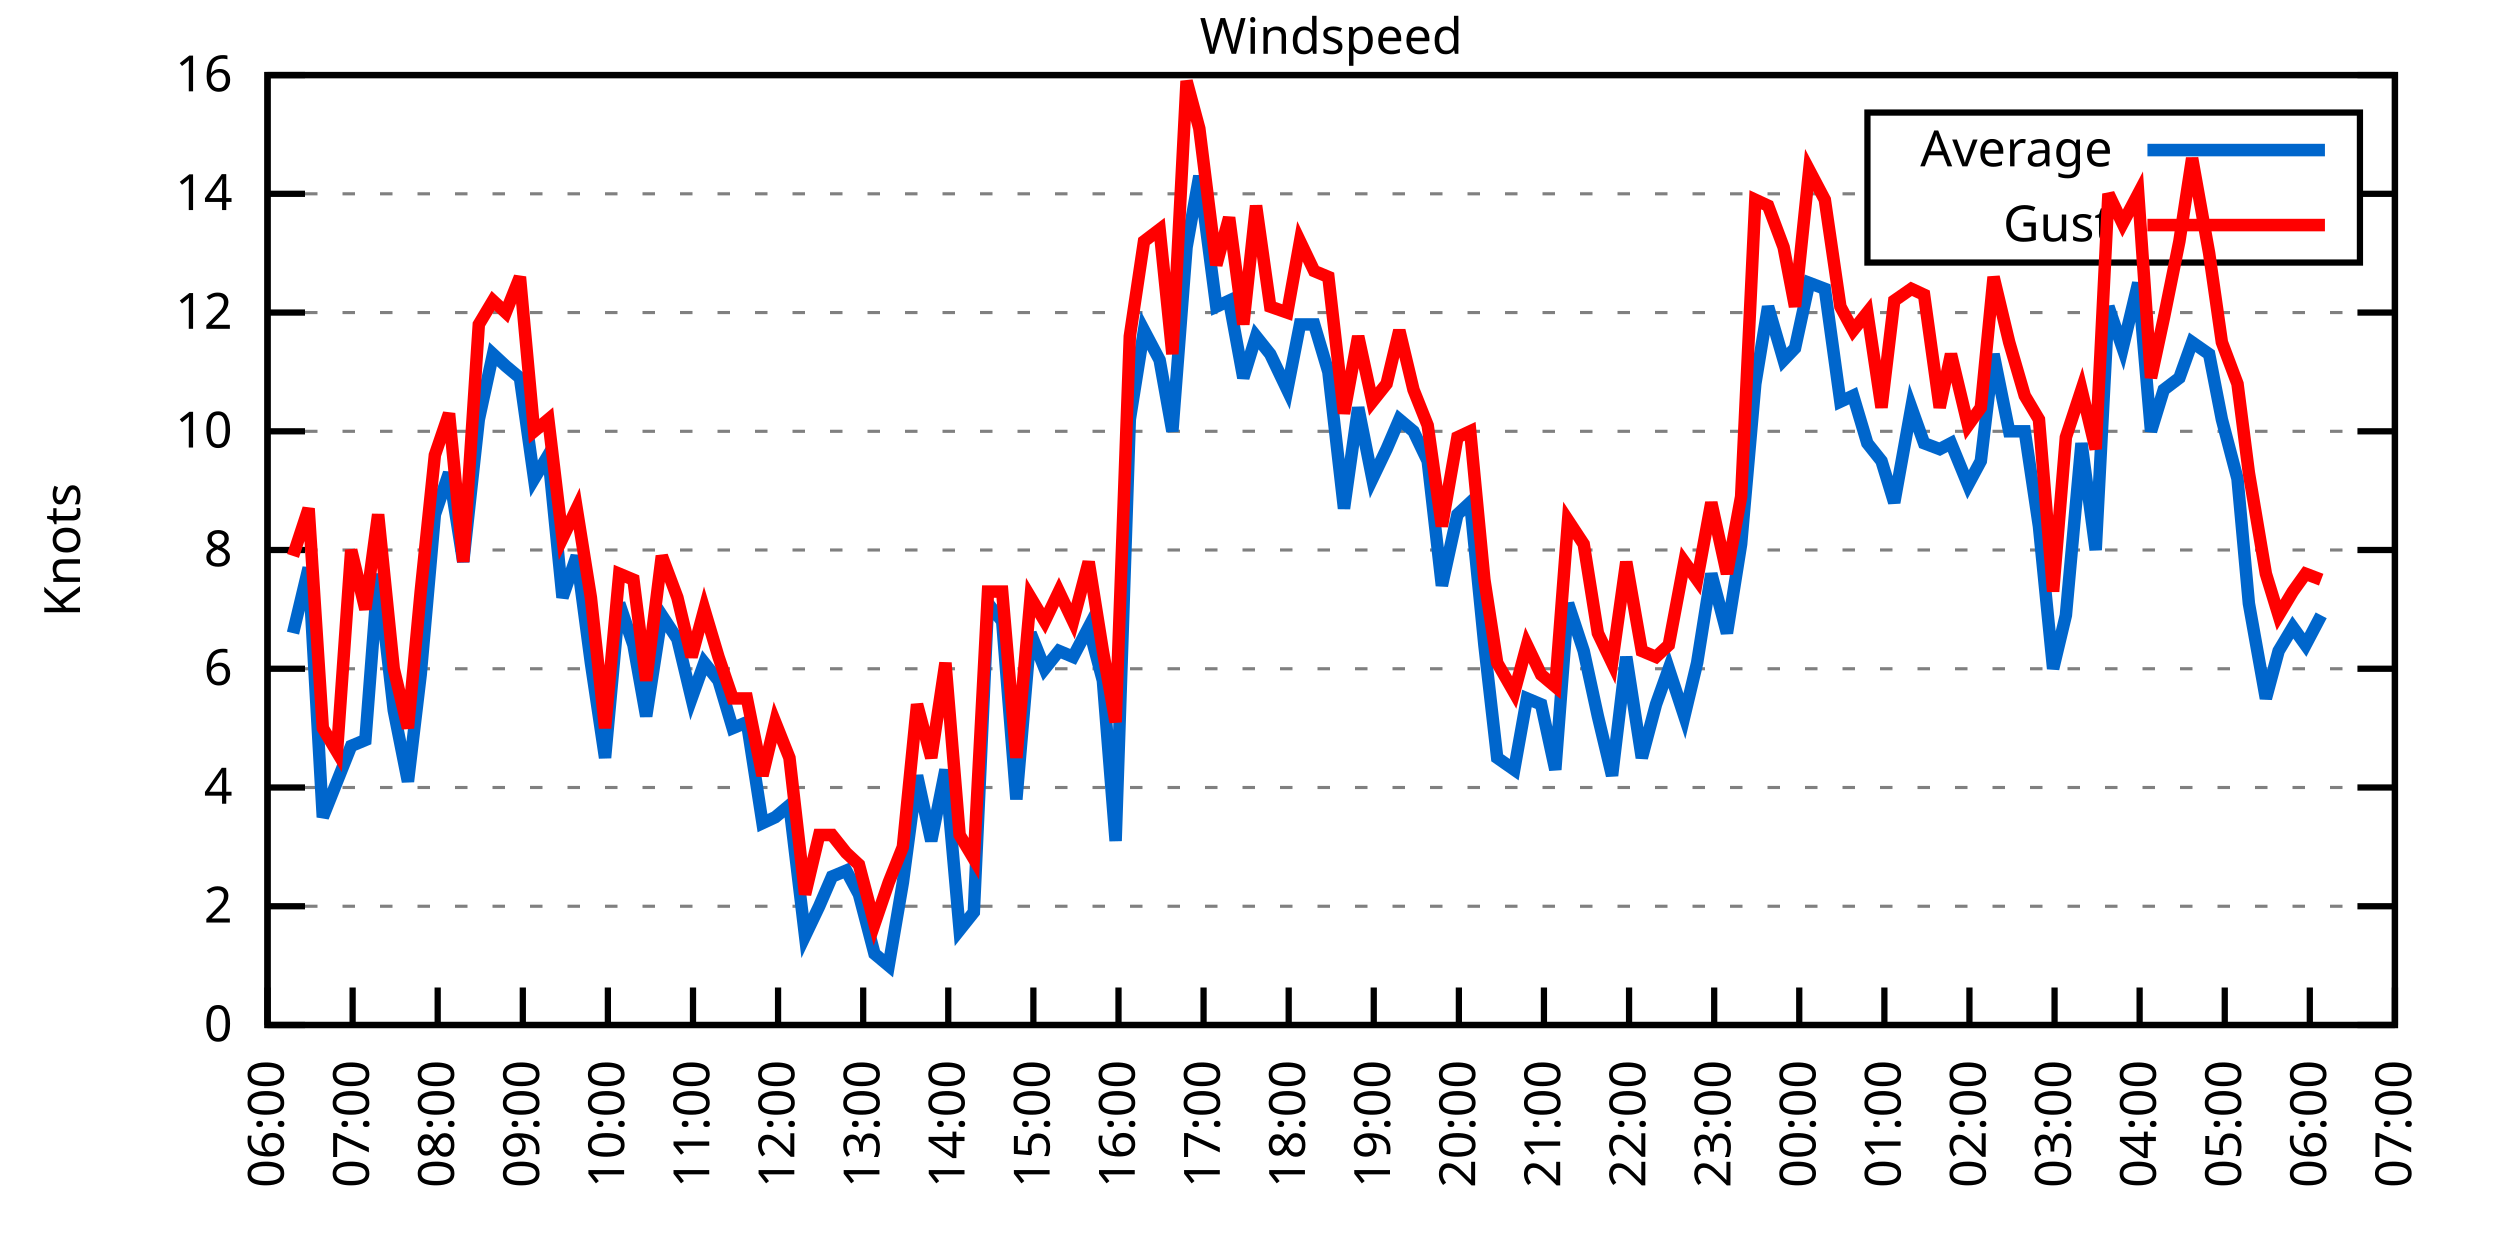
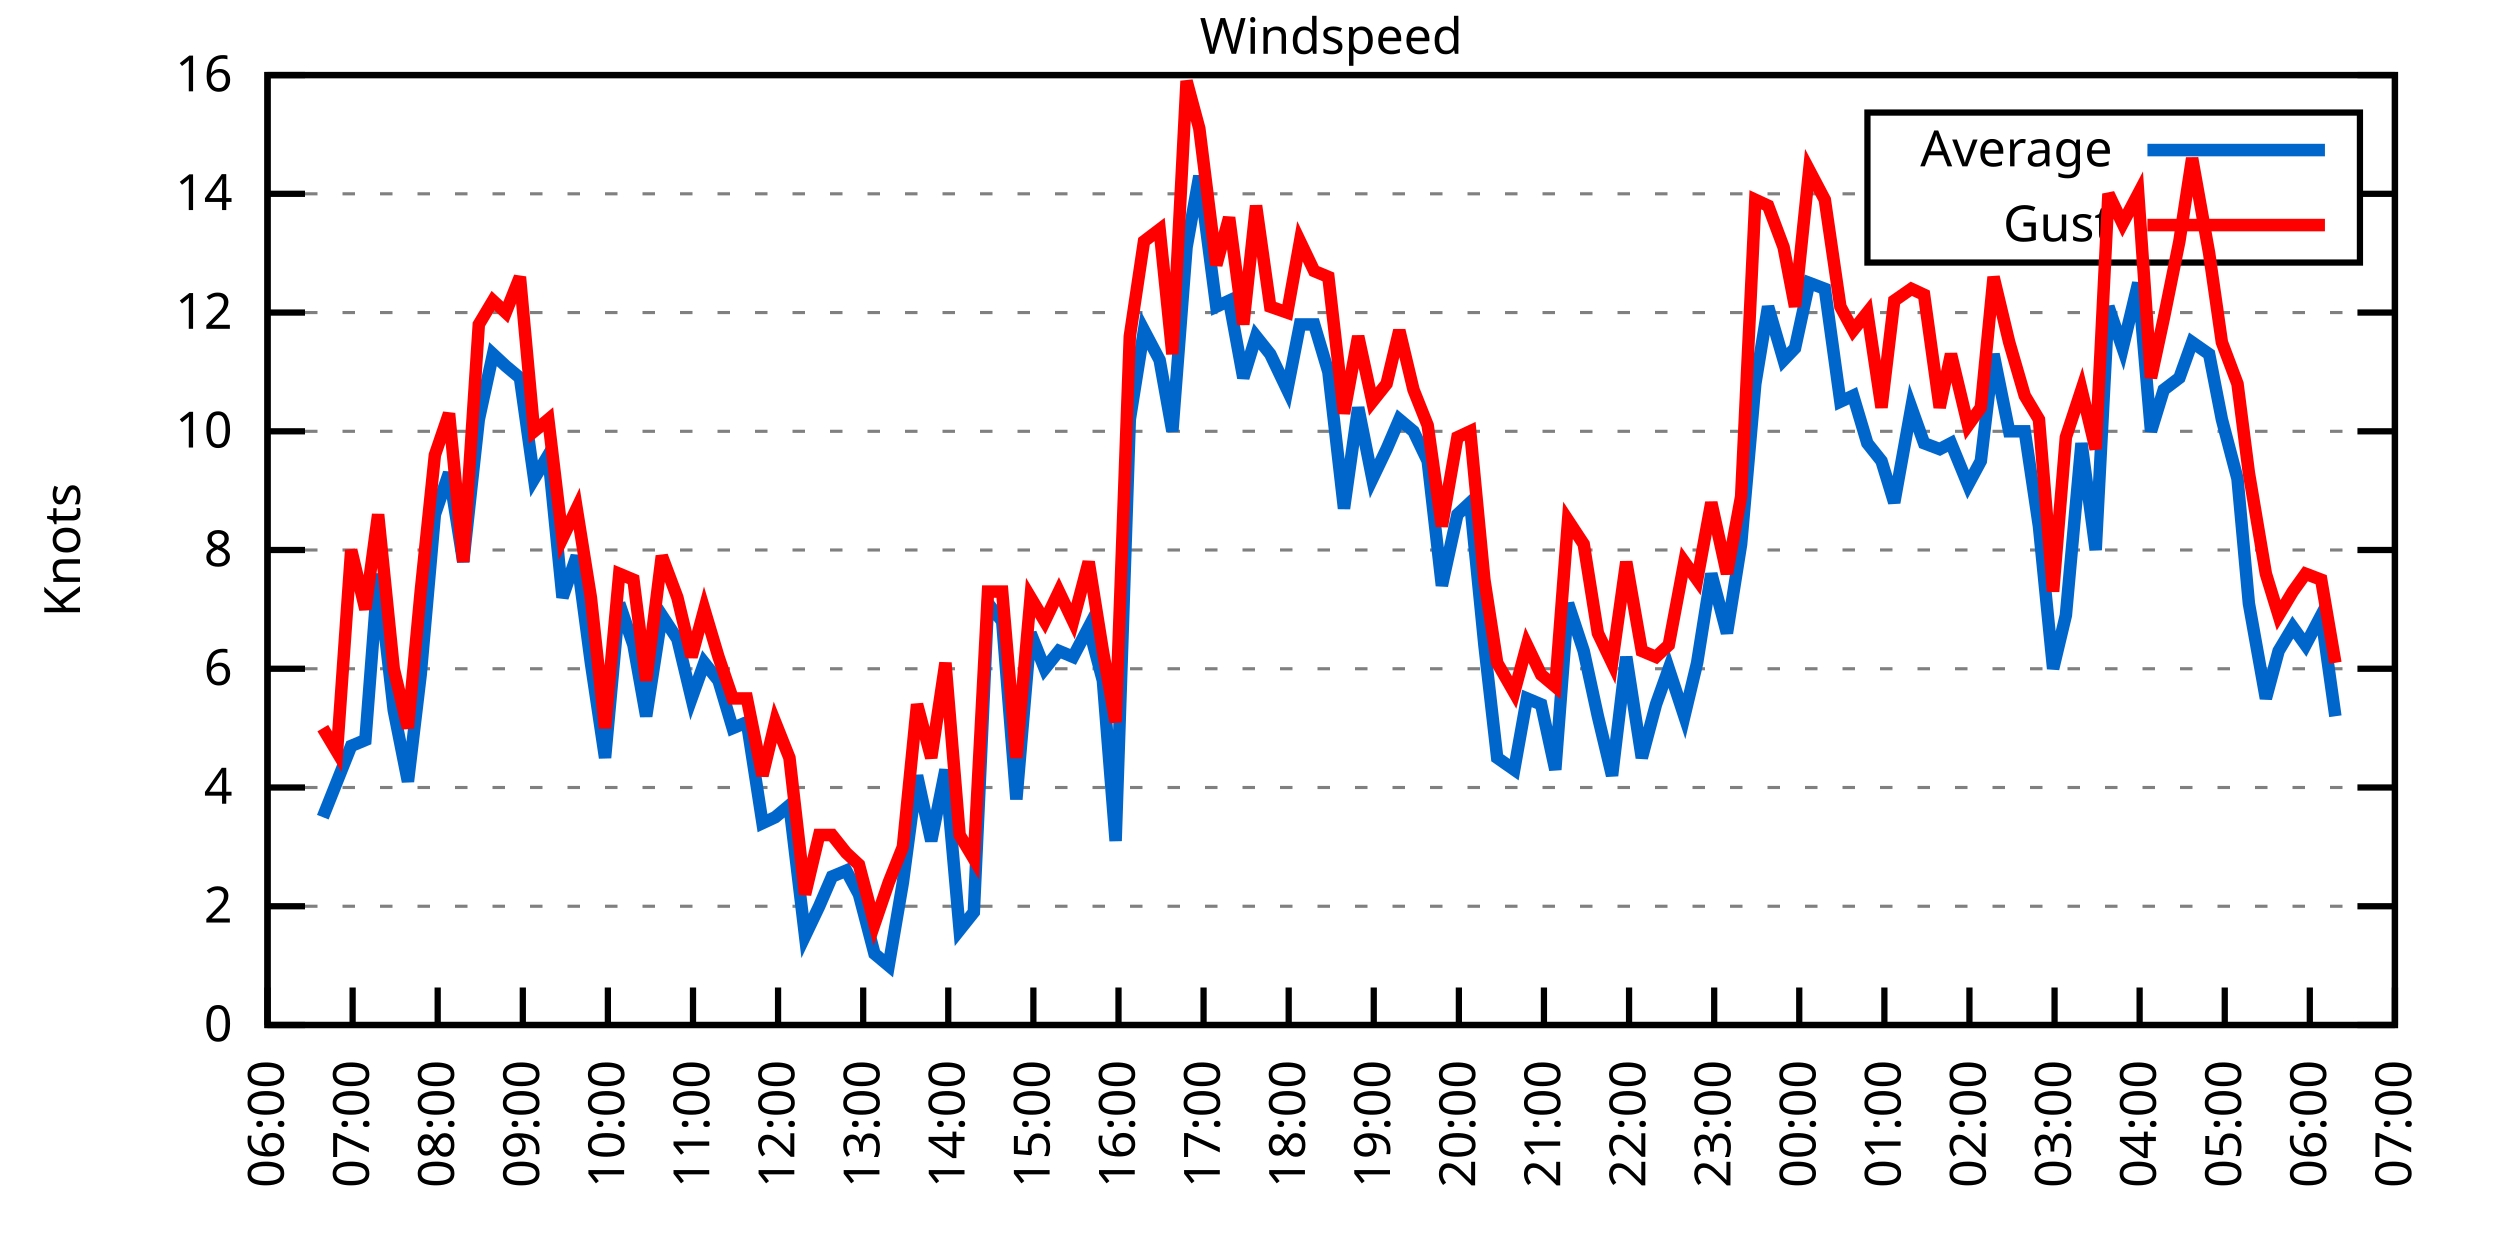
<svg xmlns="http://www.w3.org/2000/svg" xmlns:xlink="http://www.w3.org/1999/xlink" width="400" height="200" viewBox="0 0 400 200">
  <g id="gnuplot_canvas">
    <rect x="0" y="0" width="400" height="200" fill="none" />
    <defs>
      <circle id="gpDot" r="0.5" stroke-width="0.5" stroke="currentColor" />
      <path id="gpPt0" stroke-width="0.333" stroke="currentColor" d="M-1,0 h2 M0,-1 v2" />
      <path id="gpPt1" stroke-width="0.333" stroke="currentColor" d="M-1,-1 L1,1 M1,-1 L-1,1" />
      <path id="gpPt2" stroke-width="0.333" stroke="currentColor" d="M-1,0 L1,0 M0,-1 L0,1 M-1,-1 L1,1 M-1,1 L1,-1" />
      <rect id="gpPt3" stroke-width="0.333" stroke="currentColor" x="-1" y="-1" width="2" height="2" />
      <rect id="gpPt4" stroke-width="0.333" stroke="currentColor" fill="currentColor" x="-1" y="-1" width="2" height="2" />
      <circle id="gpPt5" stroke-width="0.333" stroke="currentColor" cx="0" cy="0" r="1" />
      <use xlink:href="#gpPt5" id="gpPt6" fill="currentColor" stroke="none" />
      <path id="gpPt7" stroke-width="0.333" stroke="currentColor" d="M0,-1.33 L-1.33,0.67 L1.33,0.67 z" />
      <use xlink:href="#gpPt7" id="gpPt8" fill="currentColor" stroke="none" />
      <use xlink:href="#gpPt7" id="gpPt9" stroke="currentColor" transform="rotate(180)" />
      <use xlink:href="#gpPt9" id="gpPt10" fill="currentColor" stroke="none" />
      <use xlink:href="#gpPt3" id="gpPt11" stroke="currentColor" transform="rotate(45)" />
      <use xlink:href="#gpPt11" id="gpPt12" fill="currentColor" stroke="none" />
      <path id="gpPt13" stroke-width="0.333" stroke="currentColor" d="M0,1.330 L1.265,0.411 L0.782,-1.067 L-0.782,-1.076 L-1.265,0.411 z" />
      <use xlink:href="#gpPt13" id="gpPt14" fill="currentColor" stroke="none" />
      <filter id="textbox" filterUnits="objectBoundingBox" x="0" y="0" height="1" width="1">
        <feFlood flood-color="white" flood-opacity="1" result="bgnd" />
        <feComposite in="SourceGraphic" in2="bgnd" operator="atop" />
      </filter>
      <filter id="greybox" filterUnits="objectBoundingBox" x="0" y="0" height="1" width="1">
        <feFlood flood-color="lightgrey" flood-opacity="1" result="grey" />
        <feComposite in="SourceGraphic" in2="grey" operator="atop" />
      </filter>
    </defs>
    <g fill="none" color="white" stroke="currentColor" stroke-width="1.00" stroke-linecap="butt" stroke-linejoin="miter">
</g>
    <g fill="none" color="black" stroke="currentColor" stroke-width="1.00" stroke-linecap="butt" stroke-linejoin="miter">
      <g stroke="none" shape-rendering="crispEdges">
        <polygon fill="rgb(255, 255, 255)" points="42.80,164.00 383.18,164.00 383.18,12.02 42.80,12.02 " />
      </g>
    </g>
    <g fill="none" color="black" stroke="currentColor" stroke-width="1.00" stroke-linecap="butt" stroke-linejoin="miter">
</g>
    <g fill="none" color="black" stroke="black" stroke-width="0.50" stroke-linecap="butt" stroke-linejoin="miter">
</g>
    <g fill="none" color="gray" stroke="currentColor" stroke-width="0.50" stroke-linecap="butt" stroke-linejoin="miter">
      <path stroke="gray" stroke-dasharray="2,4" class="gridline" d="M42.80,164.00 L383.19,164.00  " />
    </g>
    <g fill="none" color="gray" stroke="gray" stroke-width="1.00" stroke-linecap="butt" stroke-linejoin="miter">
</g>
    <g fill="none" color="black" stroke="currentColor" stroke-width="1.00" stroke-linecap="butt" stroke-linejoin="miter">
      <path stroke="black" d="M42.80,164.00 L48.80,164.00 M383.19,164.00 L377.19,164.00  " />
      <g transform="translate(37.20,166.60)" stroke="none" fill="black" font-family="Sans" font-size="8.00" text-anchor="end">
        <text>
          <tspan font-family="Sans"> 0</tspan>
        </text>
      </g>
    </g>
    <g fill="none" color="black" stroke="currentColor" stroke-width="1.00" stroke-linecap="butt" stroke-linejoin="miter">
</g>
    <g fill="none" color="black" stroke="black" stroke-width="0.50" stroke-linecap="butt" stroke-linejoin="miter">
</g>
    <g fill="none" color="gray" stroke="currentColor" stroke-width="0.50" stroke-linecap="butt" stroke-linejoin="miter">
      <path stroke="gray" stroke-dasharray="2,4" class="gridline" d="M42.80,145.00 L383.19,145.00  " />
    </g>
    <g fill="none" color="gray" stroke="gray" stroke-width="1.00" stroke-linecap="butt" stroke-linejoin="miter">
</g>
    <g fill="none" color="black" stroke="currentColor" stroke-width="1.00" stroke-linecap="butt" stroke-linejoin="miter">
      <path stroke="black" d="M42.80,145.00 L48.80,145.00 M383.19,145.00 L377.19,145.00  " />
      <g transform="translate(37.20,147.60)" stroke="none" fill="black" font-family="Sans" font-size="8.00" text-anchor="end">
        <text>
          <tspan font-family="Sans"> 2</tspan>
        </text>
      </g>
    </g>
    <g fill="none" color="black" stroke="currentColor" stroke-width="1.00" stroke-linecap="butt" stroke-linejoin="miter">
</g>
    <g fill="none" color="black" stroke="black" stroke-width="0.50" stroke-linecap="butt" stroke-linejoin="miter">
</g>
    <g fill="none" color="gray" stroke="currentColor" stroke-width="0.50" stroke-linecap="butt" stroke-linejoin="miter">
      <path stroke="gray" stroke-dasharray="2,4" class="gridline" d="M42.80,126.00 L383.19,126.00  " />
    </g>
    <g fill="none" color="gray" stroke="gray" stroke-width="1.00" stroke-linecap="butt" stroke-linejoin="miter">
</g>
    <g fill="none" color="black" stroke="currentColor" stroke-width="1.00" stroke-linecap="butt" stroke-linejoin="miter">
      <path stroke="black" d="M42.80,126.00 L48.80,126.00 M383.19,126.00 L377.19,126.00  " />
      <g transform="translate(37.20,128.60)" stroke="none" fill="black" font-family="Sans" font-size="8.00" text-anchor="end">
        <text>
          <tspan font-family="Sans"> 4</tspan>
        </text>
      </g>
    </g>
    <g fill="none" color="black" stroke="currentColor" stroke-width="1.00" stroke-linecap="butt" stroke-linejoin="miter">
</g>
    <g fill="none" color="black" stroke="black" stroke-width="0.50" stroke-linecap="butt" stroke-linejoin="miter">
</g>
    <g fill="none" color="gray" stroke="currentColor" stroke-width="0.50" stroke-linecap="butt" stroke-linejoin="miter">
      <path stroke="gray" stroke-dasharray="2,4" class="gridline" d="M42.80,107.00 L383.19,107.00  " />
    </g>
    <g fill="none" color="gray" stroke="gray" stroke-width="1.00" stroke-linecap="butt" stroke-linejoin="miter">
</g>
    <g fill="none" color="black" stroke="currentColor" stroke-width="1.00" stroke-linecap="butt" stroke-linejoin="miter">
      <path stroke="black" d="M42.80,107.00 L48.80,107.00 M383.19,107.00 L377.19,107.00  " />
      <g transform="translate(37.20,109.60)" stroke="none" fill="black" font-family="Sans" font-size="8.00" text-anchor="end">
        <text>
          <tspan font-family="Sans"> 6</tspan>
        </text>
      </g>
    </g>
    <g fill="none" color="black" stroke="currentColor" stroke-width="1.00" stroke-linecap="butt" stroke-linejoin="miter">
</g>
    <g fill="none" color="black" stroke="black" stroke-width="0.50" stroke-linecap="butt" stroke-linejoin="miter">
</g>
    <g fill="none" color="gray" stroke="currentColor" stroke-width="0.50" stroke-linecap="butt" stroke-linejoin="miter">
      <path stroke="gray" stroke-dasharray="2,4" class="gridline" d="M42.80,88.00 L383.19,88.00  " />
    </g>
    <g fill="none" color="gray" stroke="gray" stroke-width="1.00" stroke-linecap="butt" stroke-linejoin="miter">
</g>
    <g fill="none" color="black" stroke="currentColor" stroke-width="1.00" stroke-linecap="butt" stroke-linejoin="miter">
      <path stroke="black" d="M42.80,88.00 L48.80,88.00 M383.19,88.00 L377.19,88.00  " />
      <g transform="translate(37.20,90.60)" stroke="none" fill="black" font-family="Sans" font-size="8.00" text-anchor="end">
        <text>
          <tspan font-family="Sans"> 8</tspan>
        </text>
      </g>
    </g>
    <g fill="none" color="black" stroke="currentColor" stroke-width="1.00" stroke-linecap="butt" stroke-linejoin="miter">
</g>
    <g fill="none" color="black" stroke="black" stroke-width="0.50" stroke-linecap="butt" stroke-linejoin="miter">
</g>
    <g fill="none" color="gray" stroke="currentColor" stroke-width="0.50" stroke-linecap="butt" stroke-linejoin="miter">
      <path stroke="gray" stroke-dasharray="2,4" class="gridline" d="M42.80,69.01 L383.19,69.01  " />
    </g>
    <g fill="none" color="gray" stroke="gray" stroke-width="1.00" stroke-linecap="butt" stroke-linejoin="miter">
</g>
    <g fill="none" color="black" stroke="currentColor" stroke-width="1.00" stroke-linecap="butt" stroke-linejoin="miter">
      <path stroke="black" d="M42.80,69.01 L48.80,69.01 M383.19,69.01 L377.19,69.01  " />
      <g transform="translate(37.20,71.61)" stroke="none" fill="black" font-family="Sans" font-size="8.00" text-anchor="end">
        <text>
          <tspan font-family="Sans"> 10</tspan>
        </text>
      </g>
    </g>
    <g fill="none" color="black" stroke="currentColor" stroke-width="1.00" stroke-linecap="butt" stroke-linejoin="miter">
</g>
    <g fill="none" color="black" stroke="black" stroke-width="0.50" stroke-linecap="butt" stroke-linejoin="miter">
</g>
    <g fill="none" color="gray" stroke="currentColor" stroke-width="0.50" stroke-linecap="butt" stroke-linejoin="miter">
      <path stroke="gray" stroke-dasharray="2,4" class="gridline" d="M42.80,50.01 L383.19,50.01  " />
    </g>
    <g fill="none" color="gray" stroke="gray" stroke-width="1.00" stroke-linecap="butt" stroke-linejoin="miter">
</g>
    <g fill="none" color="black" stroke="currentColor" stroke-width="1.00" stroke-linecap="butt" stroke-linejoin="miter">
      <path stroke="black" d="M42.80,50.01 L48.80,50.01 M383.19,50.01 L377.19,50.01  " />
      <g transform="translate(37.20,52.61)" stroke="none" fill="black" font-family="Sans" font-size="8.00" text-anchor="end">
        <text>
          <tspan font-family="Sans"> 12</tspan>
        </text>
      </g>
    </g>
    <g fill="none" color="black" stroke="currentColor" stroke-width="1.00" stroke-linecap="butt" stroke-linejoin="miter">
</g>
    <g fill="none" color="black" stroke="black" stroke-width="0.50" stroke-linecap="butt" stroke-linejoin="miter">
</g>
    <g fill="none" color="gray" stroke="currentColor" stroke-width="0.50" stroke-linecap="butt" stroke-linejoin="miter">
      <path stroke="gray" stroke-dasharray="2,4" class="gridline" d="M42.80,31.01 L298.79,31.01 M377.59,31.01 L383.19,31.01  " />
    </g>
    <g fill="none" color="gray" stroke="gray" stroke-width="1.00" stroke-linecap="butt" stroke-linejoin="miter">
</g>
    <g fill="none" color="black" stroke="currentColor" stroke-width="1.00" stroke-linecap="butt" stroke-linejoin="miter">
      <path stroke="black" d="M42.80,31.01 L48.80,31.01 M383.19,31.01 L377.19,31.01  " />
      <g transform="translate(37.20,33.61)" stroke="none" fill="black" font-family="Sans" font-size="8.00" text-anchor="end">
        <text>
          <tspan font-family="Sans"> 14</tspan>
        </text>
      </g>
    </g>
    <g fill="none" color="black" stroke="currentColor" stroke-width="1.00" stroke-linecap="butt" stroke-linejoin="miter">
</g>
    <g fill="none" color="black" stroke="black" stroke-width="0.50" stroke-linecap="butt" stroke-linejoin="miter">
</g>
    <g fill="none" color="gray" stroke="currentColor" stroke-width="0.50" stroke-linecap="butt" stroke-linejoin="miter">
      <path stroke="gray" stroke-dasharray="2,4" class="gridline" d="M42.80,12.01 L383.19,12.01  " />
    </g>
    <g fill="none" color="gray" stroke="gray" stroke-width="1.00" stroke-linecap="butt" stroke-linejoin="miter">
</g>
    <g fill="none" color="black" stroke="currentColor" stroke-width="1.00" stroke-linecap="butt" stroke-linejoin="miter">
      <path stroke="black" d="M42.80,12.01 L48.80,12.01 M383.19,12.01 L377.19,12.01  " />
      <g transform="translate(37.20,14.61)" stroke="none" fill="black" font-family="Sans" font-size="8.00" text-anchor="end">
        <text>
          <tspan font-family="Sans"> 16</tspan>
        </text>
      </g>
    </g>
    <g fill="none" color="black" stroke="currentColor" stroke-width="1.00" stroke-linecap="butt" stroke-linejoin="miter">
      <path stroke="black" d="M42.80,164.00 L42.80,158.00  " />
      <g transform="translate(45.40,169.60) rotate(270.00)" stroke="none" fill="black" font-family="Sans" font-size="8.00" text-anchor="end">
        <text>
          <tspan font-family="Sans">06:00</tspan>
        </text>
      </g>
    </g>
    <g fill="none" color="black" stroke="currentColor" stroke-width="1.00" stroke-linecap="butt" stroke-linejoin="miter">
      <path stroke="black" d="M56.42,164.00 L56.42,158.00  " />
      <g transform="translate(59.02,169.60) rotate(270.00)" stroke="none" fill="black" font-family="Sans" font-size="8.00" text-anchor="end">
        <text>
          <tspan font-family="Sans">07:00</tspan>
        </text>
      </g>
    </g>
    <g fill="none" color="black" stroke="currentColor" stroke-width="1.00" stroke-linecap="butt" stroke-linejoin="miter">
      <path stroke="black" d="M70.03,164.00 L70.03,158.00  " />
      <g transform="translate(72.63,169.60) rotate(270.00)" stroke="none" fill="black" font-family="Sans" font-size="8.00" text-anchor="end">
        <text>
          <tspan font-family="Sans">08:00</tspan>
        </text>
      </g>
    </g>
    <g fill="none" color="black" stroke="currentColor" stroke-width="1.00" stroke-linecap="butt" stroke-linejoin="miter">
      <path stroke="black" d="M83.65,164.00 L83.65,158.00  " />
      <g transform="translate(86.25,169.60) rotate(270.00)" stroke="none" fill="black" font-family="Sans" font-size="8.00" text-anchor="end">
        <text>
          <tspan font-family="Sans">09:00</tspan>
        </text>
      </g>
    </g>
    <g fill="none" color="black" stroke="currentColor" stroke-width="1.00" stroke-linecap="butt" stroke-linejoin="miter">
      <path stroke="black" d="M97.26,164.00 L97.26,158.00  " />
      <g transform="translate(99.86,169.60) rotate(270.00)" stroke="none" fill="black" font-family="Sans" font-size="8.00" text-anchor="end">
        <text>
          <tspan font-family="Sans">10:00</tspan>
        </text>
      </g>
    </g>
    <g fill="none" color="black" stroke="currentColor" stroke-width="1.00" stroke-linecap="butt" stroke-linejoin="miter">
      <path stroke="black" d="M110.88,164.00 L110.88,158.00  " />
      <g transform="translate(113.48,169.60) rotate(270.00)" stroke="none" fill="black" font-family="Sans" font-size="8.00" text-anchor="end">
        <text>
          <tspan font-family="Sans">11:00</tspan>
        </text>
      </g>
    </g>
    <g fill="none" color="black" stroke="currentColor" stroke-width="1.00" stroke-linecap="butt" stroke-linejoin="miter">
      <path stroke="black" d="M124.49,164.00 L124.49,158.00  " />
      <g transform="translate(127.09,169.60) rotate(270.00)" stroke="none" fill="black" font-family="Sans" font-size="8.00" text-anchor="end">
        <text>
          <tspan font-family="Sans">12:00</tspan>
        </text>
      </g>
    </g>
    <g fill="none" color="black" stroke="currentColor" stroke-width="1.00" stroke-linecap="butt" stroke-linejoin="miter">
      <path stroke="black" d="M138.11,164.00 L138.11,158.00  " />
      <g transform="translate(140.71,169.60) rotate(270.00)" stroke="none" fill="black" font-family="Sans" font-size="8.00" text-anchor="end">
        <text>
          <tspan font-family="Sans">13:00</tspan>
        </text>
      </g>
    </g>
    <g fill="none" color="black" stroke="currentColor" stroke-width="1.00" stroke-linecap="butt" stroke-linejoin="miter">
      <path stroke="black" d="M151.72,164.00 L151.72,158.00  " />
      <g transform="translate(154.32,169.60) rotate(270.00)" stroke="none" fill="black" font-family="Sans" font-size="8.00" text-anchor="end">
        <text>
          <tspan font-family="Sans">14:00</tspan>
        </text>
      </g>
    </g>
    <g fill="none" color="black" stroke="currentColor" stroke-width="1.00" stroke-linecap="butt" stroke-linejoin="miter">
      <path stroke="black" d="M165.34,164.00 L165.34,158.00  " />
      <g transform="translate(167.94,169.60) rotate(270.00)" stroke="none" fill="black" font-family="Sans" font-size="8.00" text-anchor="end">
        <text>
          <tspan font-family="Sans">15:00</tspan>
        </text>
      </g>
    </g>
    <g fill="none" color="black" stroke="currentColor" stroke-width="1.00" stroke-linecap="butt" stroke-linejoin="miter">
      <path stroke="black" d="M178.96,164.00 L178.96,158.00  " />
      <g transform="translate(181.56,169.60) rotate(270.00)" stroke="none" fill="black" font-family="Sans" font-size="8.00" text-anchor="end">
        <text>
          <tspan font-family="Sans">16:00</tspan>
        </text>
      </g>
    </g>
    <g fill="none" color="black" stroke="currentColor" stroke-width="1.00" stroke-linecap="butt" stroke-linejoin="miter">
      <path stroke="black" d="M192.57,164.00 L192.57,158.00  " />
      <g transform="translate(195.17,169.60) rotate(270.00)" stroke="none" fill="black" font-family="Sans" font-size="8.00" text-anchor="end">
        <text>
          <tspan font-family="Sans">17:00</tspan>
        </text>
      </g>
    </g>
    <g fill="none" color="black" stroke="currentColor" stroke-width="1.00" stroke-linecap="butt" stroke-linejoin="miter">
      <path stroke="black" d="M206.19,164.00 L206.19,158.00  " />
      <g transform="translate(208.79,169.60) rotate(270.00)" stroke="none" fill="black" font-family="Sans" font-size="8.00" text-anchor="end">
        <text>
          <tspan font-family="Sans">18:00</tspan>
        </text>
      </g>
    </g>
    <g fill="none" color="black" stroke="currentColor" stroke-width="1.00" stroke-linecap="butt" stroke-linejoin="miter">
      <path stroke="black" d="M219.80,164.00 L219.80,158.00  " />
      <g transform="translate(222.40,169.60) rotate(270.00)" stroke="none" fill="black" font-family="Sans" font-size="8.00" text-anchor="end">
        <text>
          <tspan font-family="Sans">19:00</tspan>
        </text>
      </g>
    </g>
    <g fill="none" color="black" stroke="currentColor" stroke-width="1.00" stroke-linecap="butt" stroke-linejoin="miter">
      <path stroke="black" d="M233.42,164.00 L233.42,158.00  " />
      <g transform="translate(236.02,169.60) rotate(270.00)" stroke="none" fill="black" font-family="Sans" font-size="8.00" text-anchor="end">
        <text>
          <tspan font-family="Sans">20:00</tspan>
        </text>
      </g>
    </g>
    <g fill="none" color="black" stroke="currentColor" stroke-width="1.00" stroke-linecap="butt" stroke-linejoin="miter">
      <path stroke="black" d="M247.03,164.00 L247.03,158.00  " />
      <g transform="translate(249.63,169.60) rotate(270.00)" stroke="none" fill="black" font-family="Sans" font-size="8.00" text-anchor="end">
        <text>
          <tspan font-family="Sans">21:00</tspan>
        </text>
      </g>
    </g>
    <g fill="none" color="black" stroke="currentColor" stroke-width="1.00" stroke-linecap="butt" stroke-linejoin="miter">
      <path stroke="black" d="M260.65,164.00 L260.65,158.00  " />
      <g transform="translate(263.25,169.60) rotate(270.00)" stroke="none" fill="black" font-family="Sans" font-size="8.00" text-anchor="end">
        <text>
          <tspan font-family="Sans">22:00</tspan>
        </text>
      </g>
    </g>
    <g fill="none" color="black" stroke="currentColor" stroke-width="1.00" stroke-linecap="butt" stroke-linejoin="miter">
      <path stroke="black" d="M274.27,164.00 L274.27,158.00  " />
      <g transform="translate(276.87,169.60) rotate(270.00)" stroke="none" fill="black" font-family="Sans" font-size="8.00" text-anchor="end">
        <text>
          <tspan font-family="Sans">23:00</tspan>
        </text>
      </g>
    </g>
    <g fill="none" color="black" stroke="currentColor" stroke-width="1.00" stroke-linecap="butt" stroke-linejoin="miter">
      <path stroke="black" d="M287.88,164.00 L287.88,158.00  " />
      <g transform="translate(290.48,169.60) rotate(270.00)" stroke="none" fill="black" font-family="Sans" font-size="8.00" text-anchor="end">
        <text>
          <tspan font-family="Sans">00:00</tspan>
        </text>
      </g>
    </g>
    <g fill="none" color="black" stroke="currentColor" stroke-width="1.00" stroke-linecap="butt" stroke-linejoin="miter">
      <path stroke="black" d="M301.50,164.00 L301.50,158.00  " />
      <g transform="translate(304.10,169.60) rotate(270.00)" stroke="none" fill="black" font-family="Sans" font-size="8.00" text-anchor="end">
        <text>
          <tspan font-family="Sans">01:00</tspan>
        </text>
      </g>
    </g>
    <g fill="none" color="black" stroke="currentColor" stroke-width="1.00" stroke-linecap="butt" stroke-linejoin="miter">
      <path stroke="black" d="M315.11,164.00 L315.11,158.00  " />
      <g transform="translate(317.71,169.60) rotate(270.00)" stroke="none" fill="black" font-family="Sans" font-size="8.00" text-anchor="end">
        <text>
          <tspan font-family="Sans">02:00</tspan>
        </text>
      </g>
    </g>
    <g fill="none" color="black" stroke="currentColor" stroke-width="1.00" stroke-linecap="butt" stroke-linejoin="miter">
      <path stroke="black" d="M328.73,164.00 L328.73,158.00  " />
      <g transform="translate(331.33,169.60) rotate(270.00)" stroke="none" fill="black" font-family="Sans" font-size="8.00" text-anchor="end">
        <text>
          <tspan font-family="Sans">03:00</tspan>
        </text>
      </g>
    </g>
    <g fill="none" color="black" stroke="currentColor" stroke-width="1.00" stroke-linecap="butt" stroke-linejoin="miter">
      <path stroke="black" d="M342.34,164.00 L342.34,158.00  " />
      <g transform="translate(344.94,169.60) rotate(270.00)" stroke="none" fill="black" font-family="Sans" font-size="8.00" text-anchor="end">
        <text>
          <tspan font-family="Sans">04:00</tspan>
        </text>
      </g>
    </g>
    <g fill="none" color="black" stroke="currentColor" stroke-width="1.00" stroke-linecap="butt" stroke-linejoin="miter">
      <path stroke="black" d="M355.96,164.00 L355.96,158.00  " />
      <g transform="translate(358.56,169.60) rotate(270.00)" stroke="none" fill="black" font-family="Sans" font-size="8.00" text-anchor="end">
        <text>
          <tspan font-family="Sans">05:00</tspan>
        </text>
      </g>
    </g>
    <g fill="none" color="black" stroke="currentColor" stroke-width="1.00" stroke-linecap="butt" stroke-linejoin="miter">
      <path stroke="black" d="M369.57,164.00 L369.57,158.00  " />
      <g transform="translate(372.17,169.60) rotate(270.00)" stroke="none" fill="black" font-family="Sans" font-size="8.00" text-anchor="end">
        <text>
          <tspan font-family="Sans">06:00</tspan>
        </text>
      </g>
    </g>
    <g fill="none" color="black" stroke="currentColor" stroke-width="1.00" stroke-linecap="butt" stroke-linejoin="miter">
      <path stroke="black" d="M383.19,164.00 L383.19,158.00  " />
      <g transform="translate(385.79,169.60) rotate(270.00)" stroke="none" fill="black" font-family="Sans" font-size="8.00" text-anchor="end">
        <text>
          <tspan font-family="Sans">07:00</tspan>
        </text>
      </g>
    </g>
    <g fill="none" color="black" stroke="currentColor" stroke-width="1.00" stroke-linecap="butt" stroke-linejoin="miter">
</g>
    <g fill="none" color="black" stroke="currentColor" stroke-width="1.00" stroke-linecap="butt" stroke-linejoin="miter">
      <path stroke="black" d="M42.80,12.01 L42.80,164.00 L383.19,164.00 L383.19,12.01 L42.80,12.01 Z  " />
    </g>
    <g fill="none" color="black" stroke="currentColor" stroke-width="1.00" stroke-linecap="butt" stroke-linejoin="miter">
</g>
    <g fill="none" color="black" stroke="currentColor" stroke-width="1.00" stroke-linecap="butt" stroke-linejoin="miter">
      <path stroke="black" d="M298.79,42.01 L298.79,18.01 L377.59,18.01 L377.59,42.01 L298.79,42.01 Z  " />
    </g>
    <g id="Windspeed_plot_1">
      <g fill="none" color="white" stroke="black" stroke-width="2.00" stroke-linecap="butt" stroke-linejoin="miter">
</g>
      <g fill="none" color="black" stroke="currentColor" stroke-width="2.00" stroke-linecap="butt" stroke-linejoin="miter">
        <g transform="translate(337.99,26.61)" stroke="none" fill="black" font-family="Sans" font-size="8.00" text-anchor="end">
          <text>
            <tspan font-family="Sans">Average</tspan>
          </text>
        </g>
      </g>
      <g fill="none" color="black" stroke="currentColor" stroke-width="2.00" stroke-linecap="butt" stroke-linejoin="miter">
-         <path stroke="rgb(  0, 102, 204)" d="M343.59,24.01 L371.99,24.01 M46.88,101.30 L49.38,90.85 L51.65,130.75 L53.92,125.05 L56.19,119.35 L58.46,118.40   L60.50,91.80 L63.00,113.65 L65.27,125.05 L67.31,107.95 L69.58,82.31 L71.85,75.66 L74.12,89.90 L76.61,67.11   L78.88,56.66 L80.92,58.56 L83.19,60.46 L85.46,76.61 L87.73,72.81 L90.00,95.60 L92.27,88.95 L94.54,106.05   L96.81,121.25 L99.08,96.55 L101.35,103.20 L103.39,114.60 L105.89,98.45 L108.38,102.25 L110.65,111.75 L112.69,106.05   L114.96,108.90 L117.23,116.50 L119.50,115.55 L122.00,131.70 L124.04,130.75 L126.31,128.85 L128.81,149.75 L131.07,145.00   L133.12,140.25 L135.39,139.30 L137.43,143.10 L139.92,152.60 L142.19,154.50 L144.46,141.20 L146.73,124.10 L149.00,134.55   L151.27,123.15 L153.54,148.80 L155.81,145.95 L158.08,96.55 L160.35,99.40 L162.62,127.90 L164.89,101.30 L167.16,107.00   L169.43,104.15 L171.69,105.10 L174.19,100.35 L176.46,108.90 L178.50,134.55 L180.77,67.11 L183.04,52.86 L185.54,57.61   L187.58,69.01 L189.85,39.56 L191.89,28.16 L194.61,49.06 L196.66,48.11 L198.93,60.46 L200.97,53.81 L203.24,56.66   L205.96,62.36 L208.00,51.91 L210.27,51.91 L212.54,59.51 L215.04,81.36 L217.31,65.21 L219.58,76.61 L221.85,71.86   L223.89,67.11 L226.16,69.01 L228.43,73.76 L230.70,93.70 L233.19,82.31 L235.23,80.41 L237.50,103.20 L239.55,121.25   L242.27,123.15 L244.31,111.75 L246.58,112.70 L248.85,123.15 L250.89,96.55 L253.39,104.15 L255.66,114.60 L257.93,124.10   L260.20,105.10 L262.69,121.25 L264.96,112.70 L267.00,107.00 L269.50,114.60 L271.54,106.05 L273.81,91.80 L276.31,101.30   L278.58,87.06 L280.85,61.41 L282.89,49.06 L285.38,57.61 L287.20,55.71 L289.47,45.26 L291.97,46.21 L294.46,64.26   L296.50,63.31 L298.77,70.91 L301.04,73.76 L303.08,80.41 L305.81,65.21 L307.85,70.91 L310.35,71.86 L312.16,70.91   L314.89,77.56 L316.93,73.76 L318.97,56.66 L321.47,69.01 L323.96,69.01 L326.23,84.21 L328.50,107.00 L330.54,98.45   L333.04,70.91 L335.31,88.00 L337.35,49.06 L339.62,55.71 L342.12,45.26 L344.16,69.01 L346.20,62.36 L348.70,60.46   L350.74,54.76 L353.46,56.66 L355.50,67.11 L358.00,76.61 L359.82,96.55 L362.54,111.75 L364.58,104.15 L366.85,100.35   L368.89,103.20 L371.39,98.45  " />
+         <path stroke="rgb(  0, 102, 204)" d="M343.59,24.01 L371.99,24.01 M51.65,130.75 L53.92,125.05 L56.19,119.35 L58.46,118.40 L60.50,91.80 L63.00,113.65   L65.27,125.05 L67.31,107.95 L69.58,82.31 L71.85,75.66 L74.12,89.90 L76.61,67.11 L78.88,56.66 L80.92,58.56   L83.19,60.46 L85.46,76.61 L87.73,72.81 L90.00,95.60 L92.27,88.95 L94.54,106.05 L96.81,121.25 L99.08,96.55   L101.35,103.20 L103.39,114.60 L105.89,98.45 L108.38,102.25 L110.65,111.75 L112.69,106.05 L114.96,108.90 L117.23,116.50   L119.50,115.55 L122.00,131.70 L124.04,130.75 L126.31,128.85 L128.81,149.75 L131.07,145.00 L133.12,140.25 L135.39,139.30   L137.43,143.10 L139.92,152.60 L142.19,154.50 L144.46,141.20 L146.73,124.10 L149.00,134.55 L151.27,123.15 L153.54,148.80   L155.81,145.95 L158.08,96.55 L160.35,99.40 L162.62,127.90 L164.89,101.30 L167.16,107.00 L169.43,104.15 L171.69,105.10   L174.19,100.35 L176.46,108.90 L178.50,134.55 L180.77,67.11 L183.04,52.86 L185.54,57.61 L187.58,69.01 L189.85,39.56   L191.89,28.16 L194.61,49.06 L196.66,48.11 L198.93,60.46 L200.97,53.81 L203.24,56.66 L205.96,62.36 L208.00,51.91   L210.27,51.91 L212.54,59.51 L215.04,81.36 L217.31,65.21 L219.58,76.61 L221.85,71.86 L223.89,67.11 L226.16,69.01   L228.43,73.76 L230.70,93.70 L233.19,82.31 L235.23,80.41 L237.50,103.20 L239.55,121.25 L242.27,123.15 L244.31,111.75   L246.58,112.70 L248.85,123.15 L250.89,96.55 L253.39,104.15 L255.66,114.60 L257.93,124.10 L260.20,105.10 L262.69,121.25   L264.96,112.70 L267.00,107.00 L269.50,114.60 L271.54,106.05 L273.81,91.80 L276.31,101.30 L278.58,87.06 L280.85,61.41   L282.89,49.06 L285.38,57.61 L287.20,55.71 L289.47,45.26 L291.97,46.21 L294.46,64.26 L296.50,63.31 L298.77,70.91   L301.04,73.76 L303.08,80.41 L305.81,65.21 L307.85,70.91 L310.35,71.86 L312.16,70.91 L314.89,77.56 L316.93,73.76   L318.97,56.66 L321.47,69.01 L323.96,69.01 L326.23,84.21 L328.50,107.00 L330.54,98.45 L333.04,70.91 L335.31,88.00   L337.35,49.06 L339.62,55.71 L342.12,45.26 L344.16,69.01 L346.20,62.36 L348.70,60.46 L350.74,54.76 L353.46,56.66   L355.50,67.11 L358.00,76.61 L359.82,96.55 L362.54,111.75 L364.58,104.15 L366.85,100.35 L368.89,103.20 L371.39,98.45   L373.66,114.60  " />
      </g>
    </g>
    <g id="Windspeed_plot_2">
      <g fill="none" color="black" stroke="currentColor" stroke-width="2.00" stroke-linecap="butt" stroke-linejoin="miter">
        <g transform="translate(337.99,38.61)" stroke="none" fill="black" font-family="Sans" font-size="8.00" text-anchor="end">
          <text>
            <tspan font-family="Sans">Gust</tspan>
          </text>
        </g>
      </g>
      <g fill="none" color="black" stroke="currentColor" stroke-width="2.00" stroke-linecap="butt" stroke-linejoin="miter">
-         <path stroke="rgb(255,   0,   0)" d="M343.59,36.01 L371.99,36.01 M46.88,88.95 L49.38,81.36 L51.65,116.50 L53.92,120.30 L56.19,88.00 L58.46,97.50   L60.50,82.31 L63.00,107.00 L65.27,116.50 L67.31,94.65 L69.58,72.81 L71.85,66.16 L74.12,89.90 L76.61,51.91   L78.88,48.11 L80.92,50.01 L83.19,44.31 L85.46,69.01 L87.73,67.11 L90.00,86.11 L92.27,81.36 L94.54,95.60   L96.81,116.50 L99.08,91.80 L101.35,92.75 L103.39,108.90 L105.89,88.95 L108.38,95.60 L110.65,105.10 L112.69,97.50   L114.96,105.10 L117.23,111.75 L119.50,111.75 L122.00,124.10 L124.04,115.55 L126.31,121.25 L128.81,143.10 L131.07,133.60   L133.12,133.60 L135.39,136.45 L137.43,138.35 L139.92,147.85 L142.19,141.20 L144.46,135.50 L146.73,112.70 L149.00,121.25   L151.27,106.05 L153.54,133.60 L155.81,137.40 L158.08,94.65 L160.35,94.65 L162.62,121.25 L164.89,95.60 L167.16,99.40   L169.43,94.65 L171.69,99.40 L174.19,89.90 L176.46,104.15 L178.50,115.55 L180.77,53.81 L183.04,38.61 L185.54,36.71   L187.58,56.66 L189.85,12.96 L191.89,20.56 L194.61,42.41 L196.66,34.81 L198.93,51.91 L200.97,32.91 L203.24,49.06   L205.96,50.01 L208.00,38.61 L210.27,43.36 L212.54,44.31 L215.04,66.16 L217.31,53.81 L219.58,64.26 L221.85,61.41   L223.89,52.86 L226.16,62.36 L228.43,68.06 L230.70,84.21 L233.19,69.96 L235.23,69.01 L237.50,92.75 L239.55,106.05   L242.27,110.80 L244.31,103.20 L246.58,107.95 L248.85,109.85 L250.89,83.26 L253.39,87.06 L255.66,101.30 L257.93,106.05   L260.20,89.90 L262.69,104.15 L264.96,105.10 L267.00,103.20 L269.50,89.90 L271.54,92.75 L273.81,80.41 L276.31,91.80   L278.58,79.46 L280.85,31.96 L282.89,32.91 L285.38,39.56 L287.20,49.06 L289.47,27.21 L291.97,31.96 L294.46,49.06   L296.50,52.86 L298.77,50.01 L301.04,65.21 L303.08,48.11 L305.81,46.21 L307.85,47.16 L310.35,65.21 L312.16,56.66   L314.89,68.06 L316.93,65.21 L318.97,44.31 L321.47,54.76 L323.96,63.31 L326.23,67.11 L328.50,94.65 L330.54,69.96   L333.04,62.36 L335.31,71.86 L337.35,31.01 L339.62,35.76 L342.12,31.01 L344.16,60.46 L346.20,50.96 L348.70,38.61   L350.74,25.31 L353.46,40.51 L355.50,54.76 L358.00,61.41 L359.82,75.66 L362.54,91.80 L364.58,98.45 L366.85,94.65   L368.89,91.80 L371.39,92.75  " />
+         <path stroke="rgb(255,   0,   0)" d="M343.59,36.01 L371.99,36.01 M51.65,116.50 L53.92,120.30 L56.19,88.00 L58.46,97.50 L60.50,82.31 L63.00,107.00   L65.27,116.50 L67.31,94.65 L69.58,72.81 L71.85,66.16 L74.12,89.90 L76.61,51.91 L78.88,48.11 L80.92,50.01   L83.19,44.31 L85.46,69.01 L87.73,67.11 L90.00,86.11 L92.27,81.36 L94.54,95.60 L96.81,116.50 L99.08,91.80   L101.35,92.75 L103.39,108.90 L105.89,88.95 L108.38,95.60 L110.65,105.10 L112.69,97.50 L114.96,105.10 L117.23,111.75   L119.50,111.75 L122.00,124.10 L124.04,115.55 L126.31,121.25 L128.81,143.10 L131.07,133.60 L133.12,133.60 L135.39,136.45   L137.43,138.35 L139.92,147.85 L142.19,141.20 L144.46,135.50 L146.73,112.70 L149.00,121.25 L151.27,106.05 L153.54,133.60   L155.81,137.40 L158.08,94.65 L160.35,94.65 L162.62,121.25 L164.89,95.60 L167.16,99.40 L169.43,94.65 L171.69,99.40   L174.19,89.90 L176.46,104.15 L178.50,115.55 L180.77,53.81 L183.04,38.61 L185.54,36.71 L187.58,56.66 L189.85,12.96   L191.89,20.56 L194.61,42.41 L196.66,34.81 L198.93,51.91 L200.97,32.91 L203.24,49.06 L205.96,50.01 L208.00,38.61   L210.27,43.36 L212.54,44.31 L215.04,66.16 L217.31,53.81 L219.58,64.26 L221.85,61.41 L223.89,52.86 L226.16,62.36   L228.43,68.06 L230.70,84.21 L233.19,69.96 L235.23,69.01 L237.50,92.75 L239.55,106.05 L242.27,110.80 L244.31,103.20   L246.58,107.95 L248.85,109.85 L250.89,83.26 L253.39,87.06 L255.66,101.30 L257.93,106.05 L260.20,89.90 L262.69,104.15   L264.96,105.10 L267.00,103.20 L269.50,89.90 L271.54,92.75 L273.81,80.41 L276.31,91.80 L278.58,79.46 L280.85,31.96   L282.89,32.91 L285.38,39.56 L287.20,49.06 L289.47,27.21 L291.97,31.96 L294.46,49.06 L296.50,52.86 L298.77,50.01   L301.04,65.21 L303.08,48.11 L305.81,46.21 L307.85,47.16 L310.35,65.21 L312.16,56.66 L314.89,68.06 L316.93,65.21   L318.97,44.31 L321.47,54.76 L323.96,63.31 L326.23,67.11 L328.50,94.65 L330.54,69.96 L333.04,62.36 L335.31,71.86   L337.35,31.01 L339.62,35.76 L342.12,31.01 L344.16,60.46 L346.20,50.96 L348.70,38.61 L350.74,25.31 L353.46,40.51   L355.50,54.76 L358.00,61.41 L359.82,75.66 L362.54,91.80 L364.58,98.45 L366.85,94.65 L368.89,91.80 L371.39,92.75   L373.66,106.05  " />
      </g>
    </g>
    <g fill="none" color="black" stroke="currentColor" stroke-width="2.00" stroke-linecap="butt" stroke-linejoin="miter">
</g>
    <g fill="none" color="black" stroke="black" stroke-width="1.00" stroke-linecap="butt" stroke-linejoin="miter">
</g>
    <g fill="none" color="black" stroke="currentColor" stroke-width="1.00" stroke-linecap="butt" stroke-linejoin="miter">
      <path stroke="black" d="M42.80,12.01 L42.80,164.00 L383.19,164.00 L383.19,12.01 L42.80,12.01 Z  " />
      <g transform="translate(12.80,88.01) rotate(270.00)" stroke="none" fill="black" font-family="Sans" font-size="8.00" text-anchor="middle">
        <text>
          <tspan font-family="Sans">Knots</tspan>
        </text>
      </g>
    </g>
    <g fill="none" color="black" stroke="currentColor" stroke-width="1.00" stroke-linecap="butt" stroke-linejoin="miter">
</g>
    <g fill="none" color="black" stroke="currentColor" stroke-width="1.00" stroke-linecap="butt" stroke-linejoin="miter">
      <g transform="translate(212.99,8.61)" stroke="none" fill="black" font-family="Sans" font-size="8.00" text-anchor="middle">
        <text>
          <tspan font-family="Sans">Windspeed</tspan>
        </text>
      </g>
    </g>
    <g fill="none" color="black" stroke="currentColor" stroke-width="1.00" stroke-linecap="butt" stroke-linejoin="miter">
</g>
  </g>
</svg>
